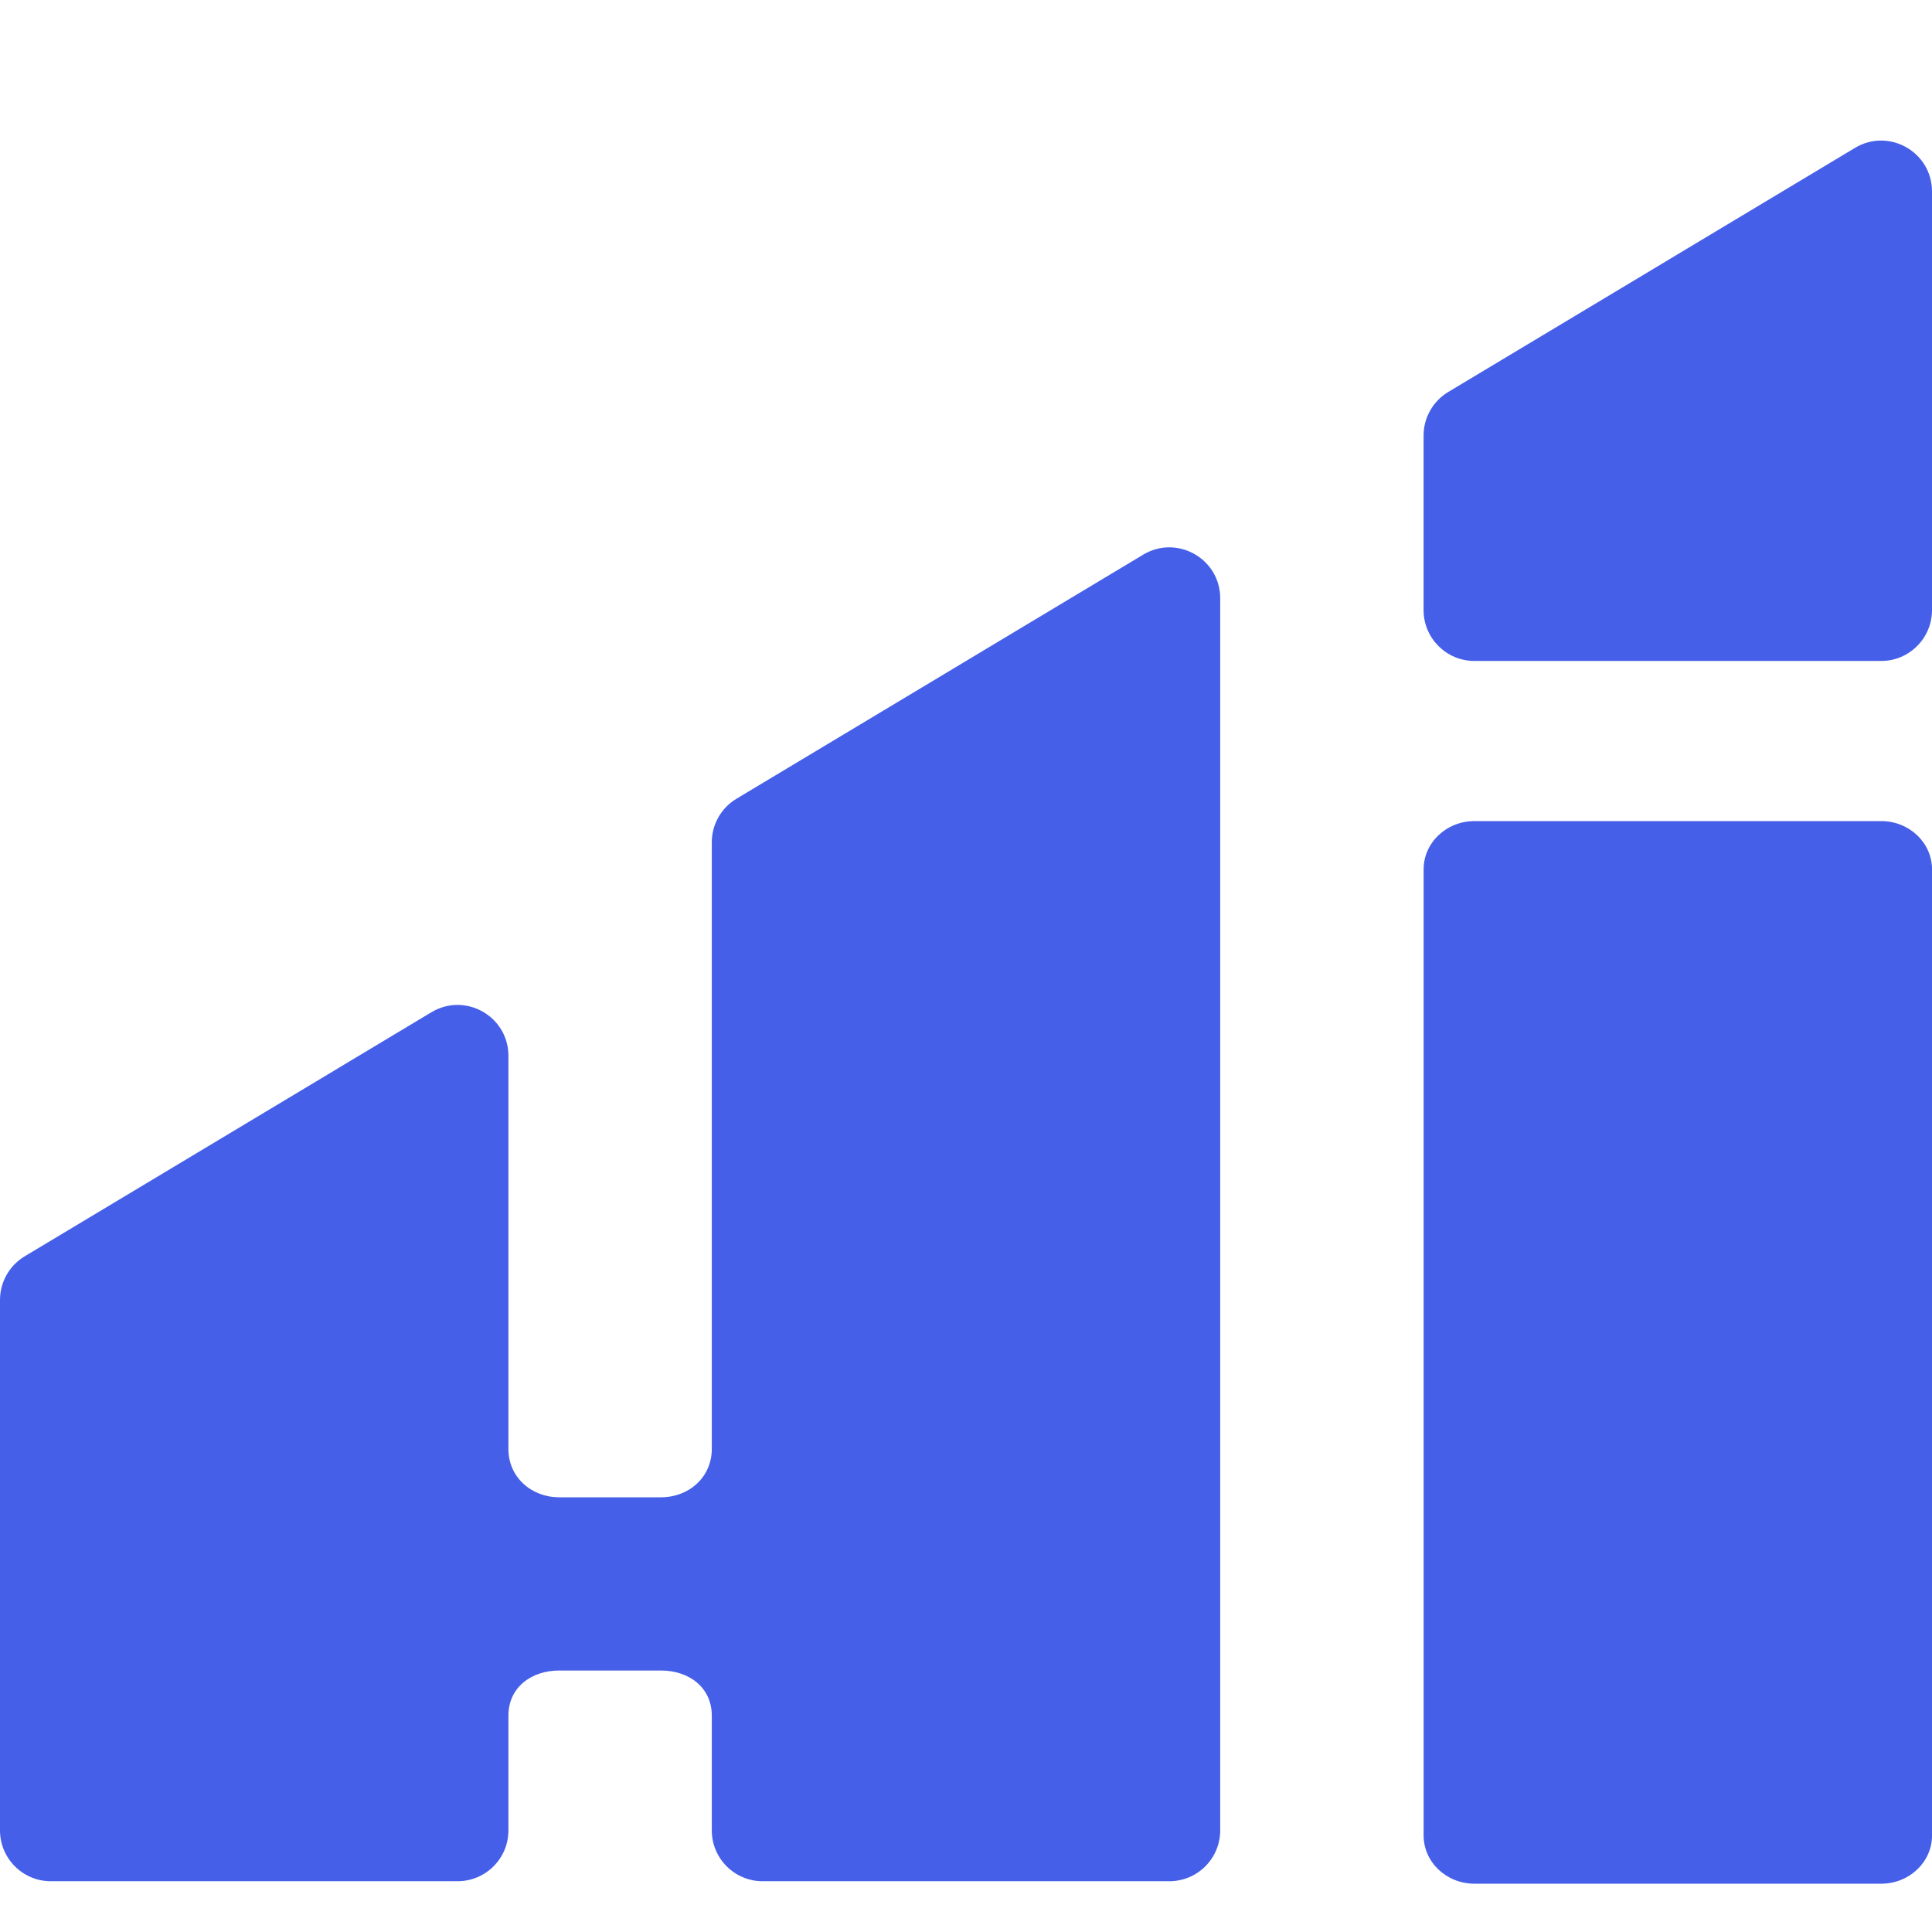
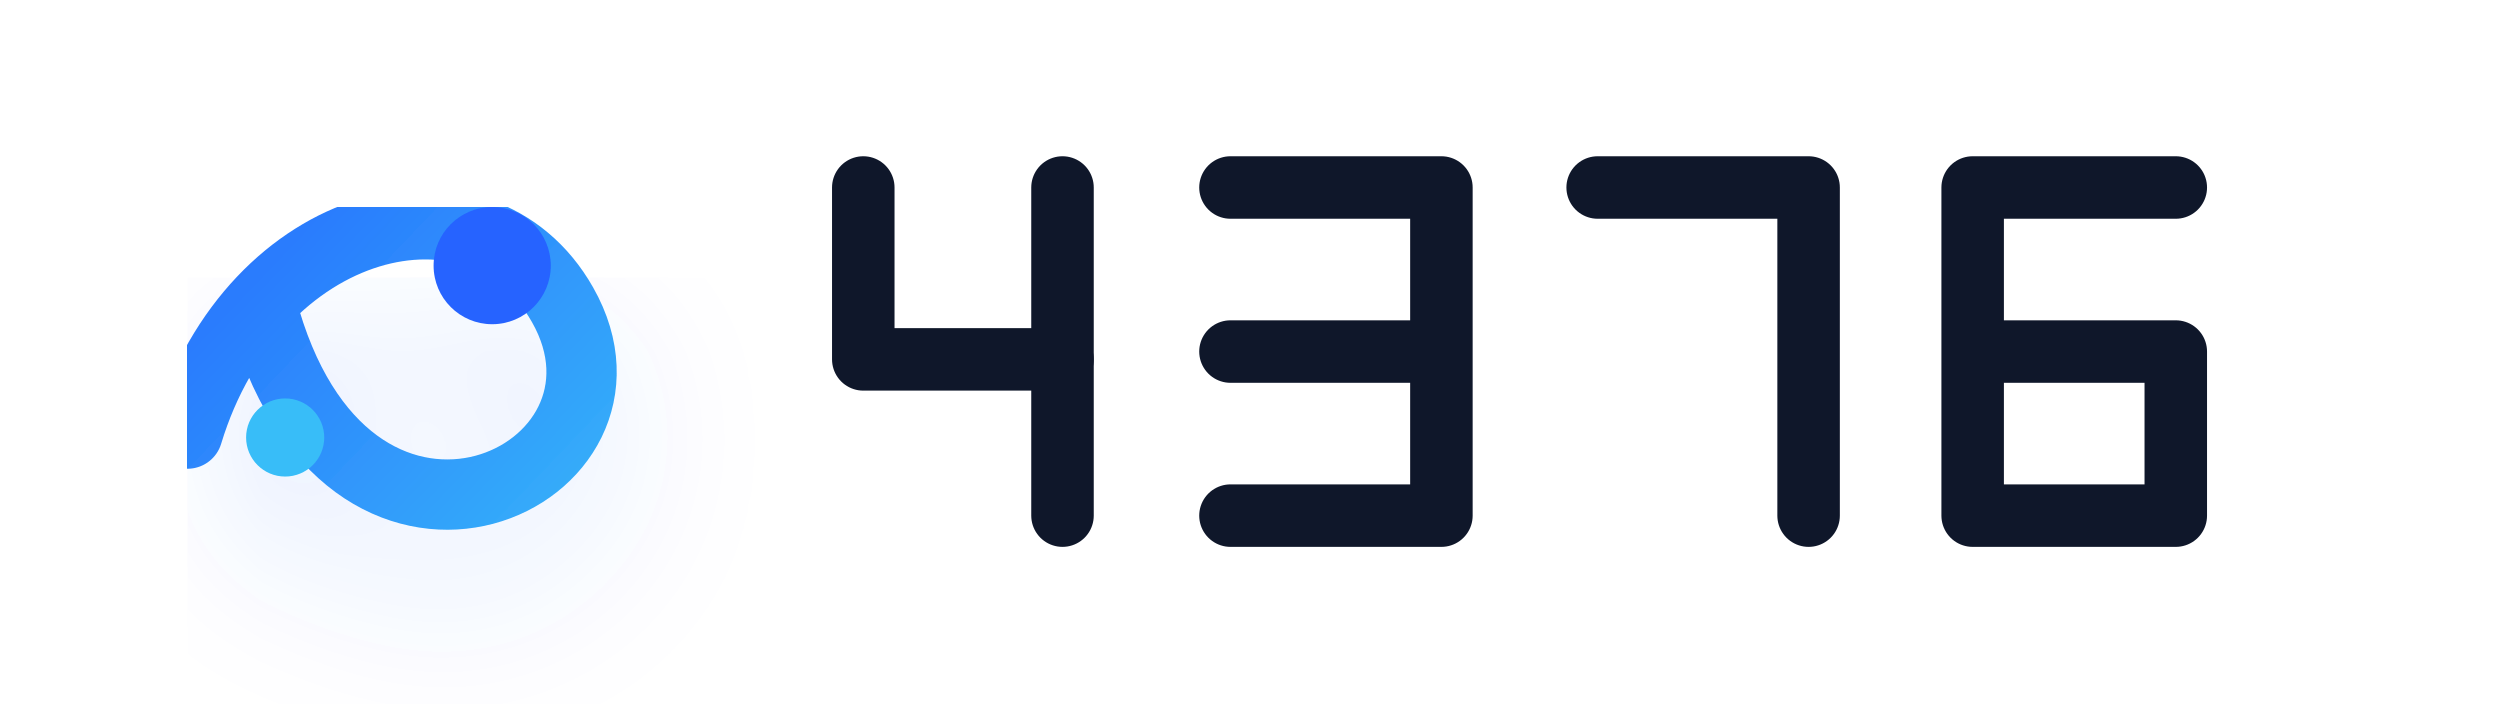
- <svg xmlns="http://www.w3.org/2000/svg" width="64" height="64" viewBox="0 0 64 64" fill="none">
-   <g clip-path="url(#clip0_408_56)">
-     <path d="M47.158 14.428C47.158 13.837 47.468 13.289 47.976 12.984L61.449 4.899C62.572 4.225 64 5.034 64 6.343V20.21C64 21.14 63.246 21.895 62.316 21.895H48.842C47.912 21.895 47.158 21.14 47.158 20.21V14.428Z" fill="#455FE9" />
-     <path fill-rule="evenodd" clip-rule="evenodd" d="M24.397 26.459C23.889 26.764 23.579 27.312 23.579 27.903V43.792L23.579 45.475L23.579 45.476L23.579 48C23.579 48.93 22.825 49.6 21.895 49.6H18.526C17.596 49.6 16.842 48.93 16.842 48V45.475V34.976C16.842 33.667 15.414 32.858 14.291 33.532L0.818 41.617C0.31 41.922 0 42.47 0 43.062V60.634C0 61.564 0.754 62.318 1.684 62.318H15.158C16.088 62.318 16.842 61.564 16.842 60.634V58.949V56.831C16.842 55.901 17.596 55.338 18.526 55.338H21.895C22.825 55.338 23.579 55.901 23.579 56.831V58.949L23.579 60.634C23.579 61.564 24.333 62.318 25.263 62.318H38.737C39.667 62.318 40.421 61.564 40.421 60.634V45.476V43.792V19.818C40.421 18.509 38.993 17.7 37.87 18.374L24.397 26.459Z" fill="#455FE9" />
-     <path d="M47.159 28.8V60.8C47.159 61.684 47.913 62.4 48.843 62.4H62.317C63.247 62.4 64.001 61.684 64.001 60.8V28.8C64.001 27.916 63.247 27.2 62.317 27.2H48.843C47.913 27.2 47.159 27.916 47.159 28.8Z" fill="#455FE9" />
+ <svg xmlns="http://www.w3.org/2000/svg" width="640" height="180" viewBox="0 0 640 180" fill="none" role="img" aria-label="4376 logo">
+   <defs>
+     <linearGradient id="signal" x1="36" y1="30" x2="166" y2="154" gradientUnits="userSpaceOnUse">
+       <stop stop-color="#2563FF" />
+       <stop offset="1" stop-color="#38BDF8" />
+     </linearGradient>
+     <filter id="softShadow" x="0" y="0" width="640" height="180" color-interpolation-filters="sRGB">
+       <feDropShadow dx="0" dy="18" stdDeviation="20" flood-color="#2563FF" flood-opacity="0.12" />
+     </filter>
+   </defs>
+   <rect width="640" height="180" rx="40" fill="none" />
+   <g filter="url(#softShadow)">
+     <path d="M48 111C65 55 123 41 144 78C169 122 91 159 68 82" stroke="url(#signal)" stroke-width="18" stroke-linecap="round" stroke-linejoin="round" />
+     <circle cx="126" cy="68" r="15" fill="#2563FF" />
+     <circle cx="73" cy="112" r="10" fill="#38BDF8" />
  </g>
-   <defs>
- 
- </defs>
+   <g stroke="#0F172A" stroke-width="16" stroke-linecap="round" stroke-linejoin="round">
+     <path d="M221 48V92H272" />
+     <path d="M272 48V132" />
+     <path d="M315 48H369M369 48V90M315 90H369M369 90V132M315 132H369" />
+     <path d="M409 48H463M463 48V132" />
+     <path d="M557 48H505V132H557V90H505M557 132H505" />
+   </g>
</svg>
